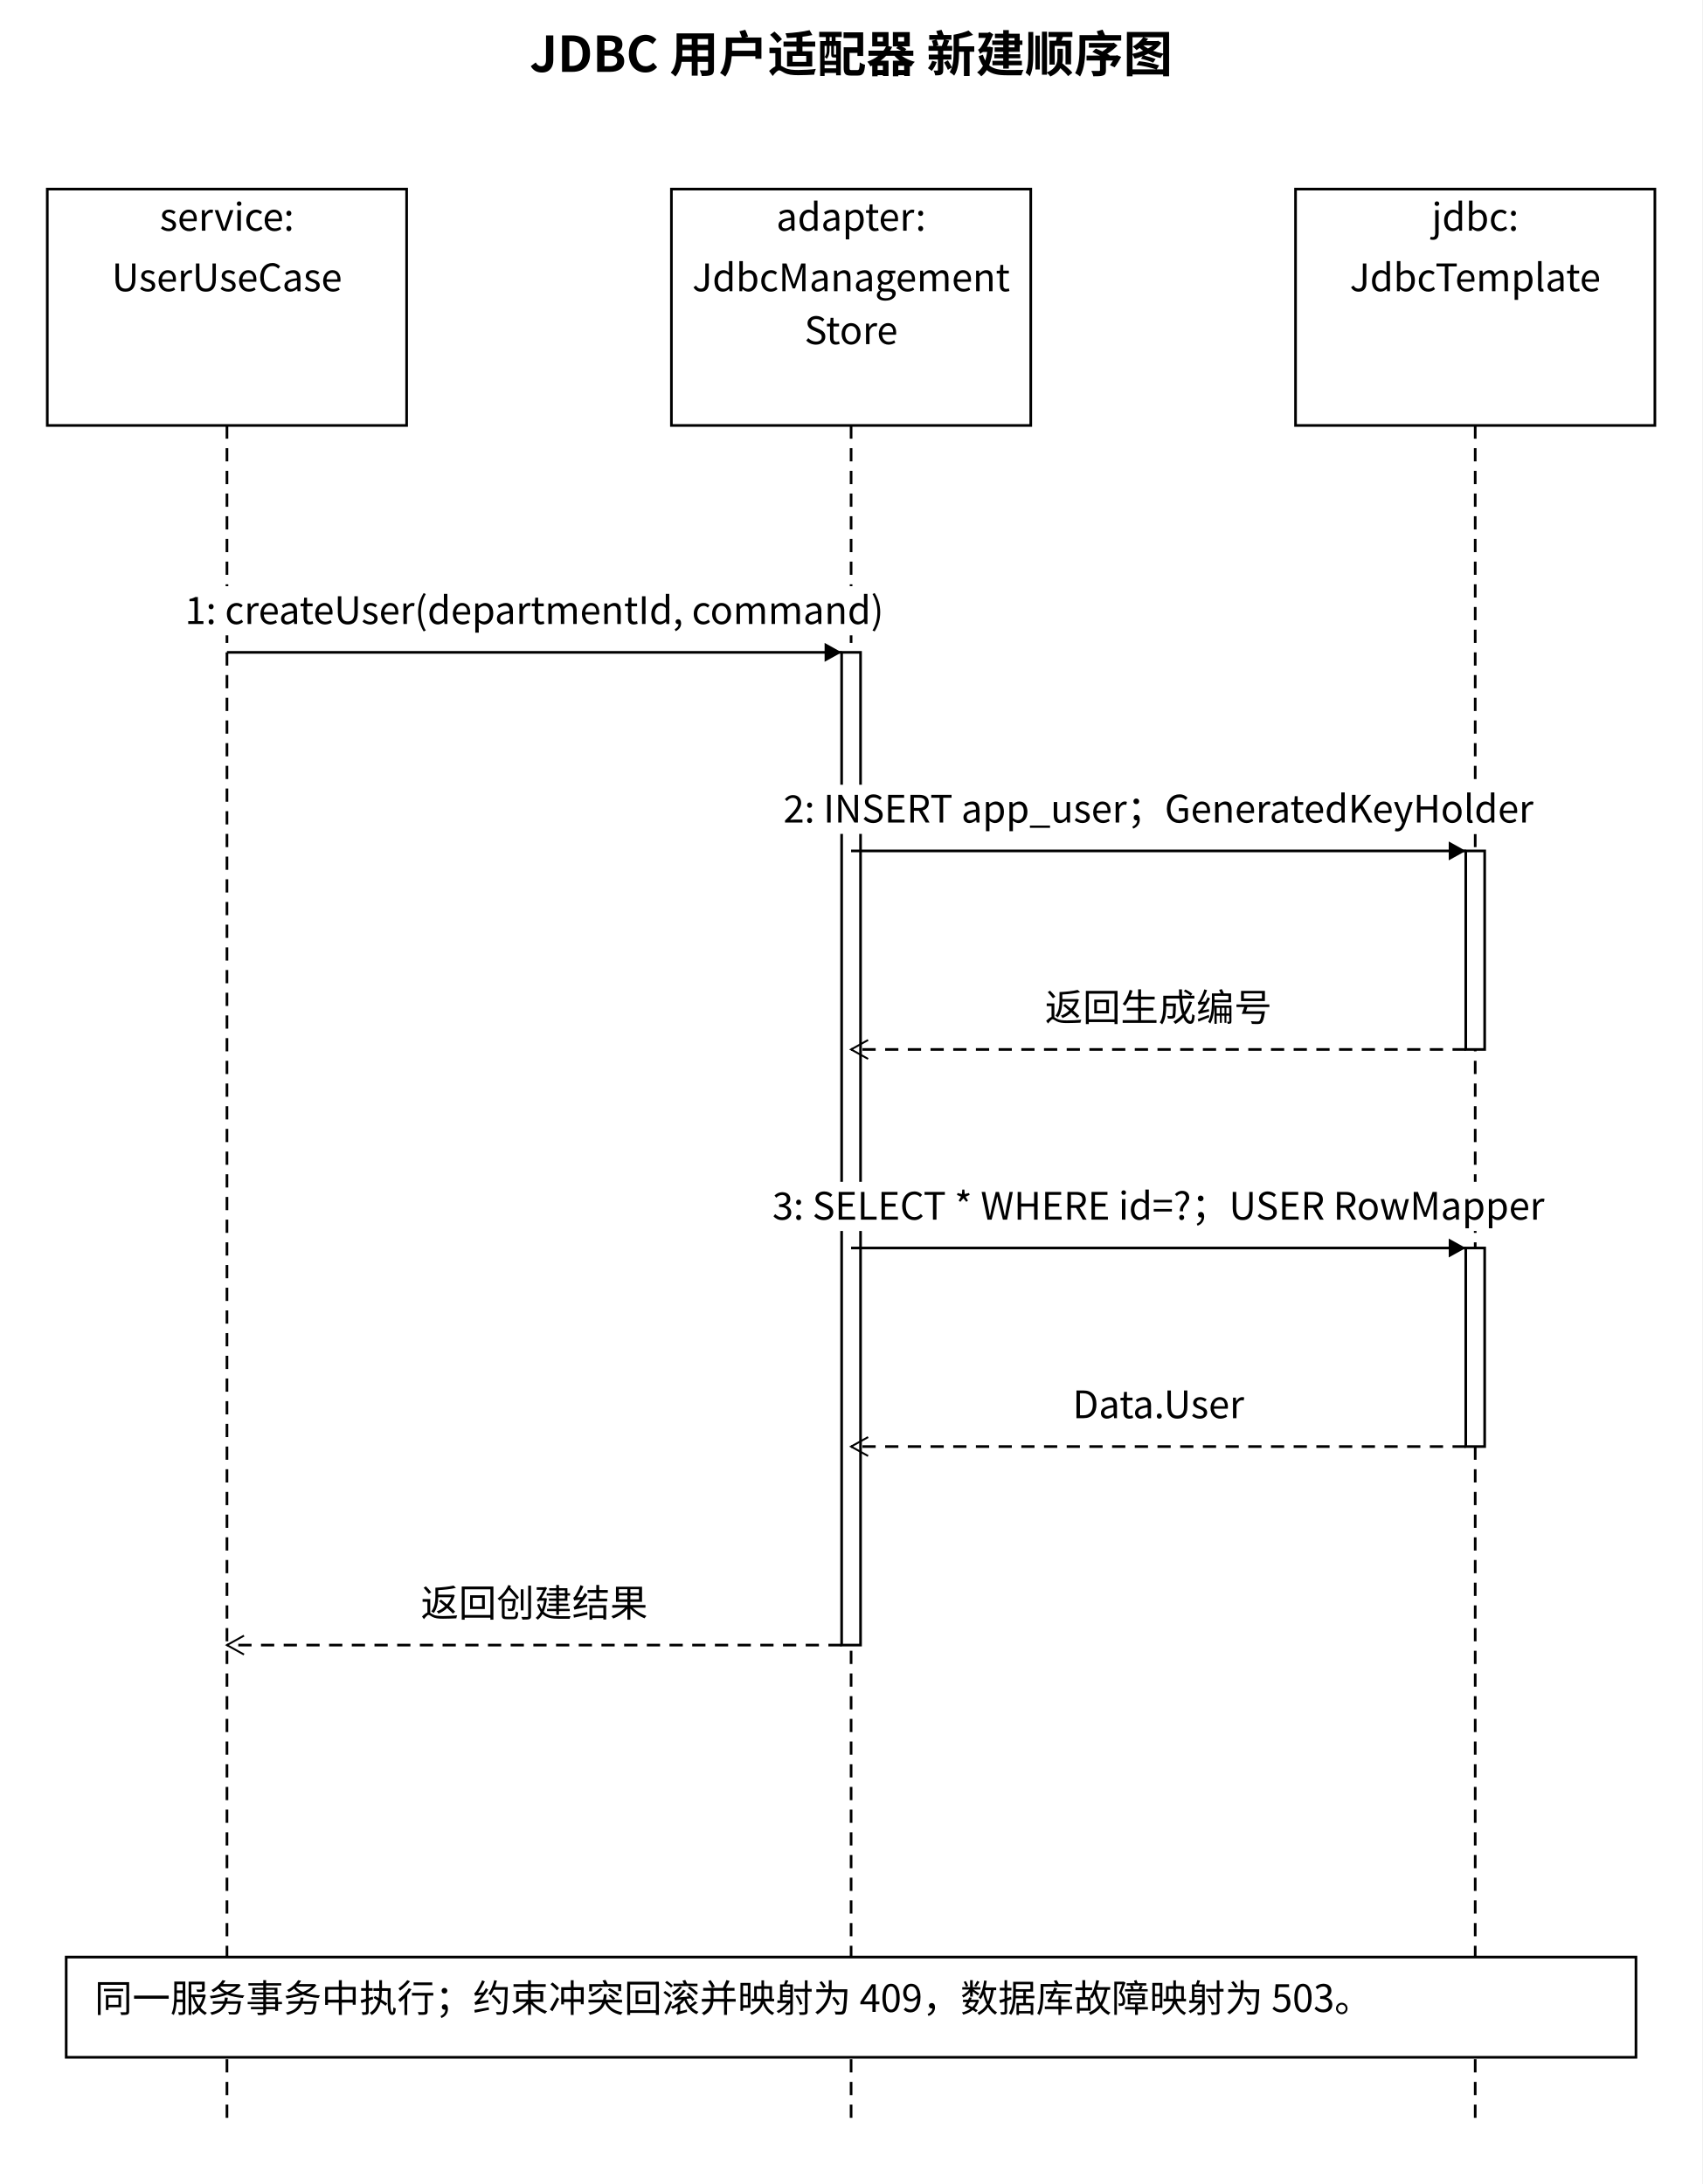
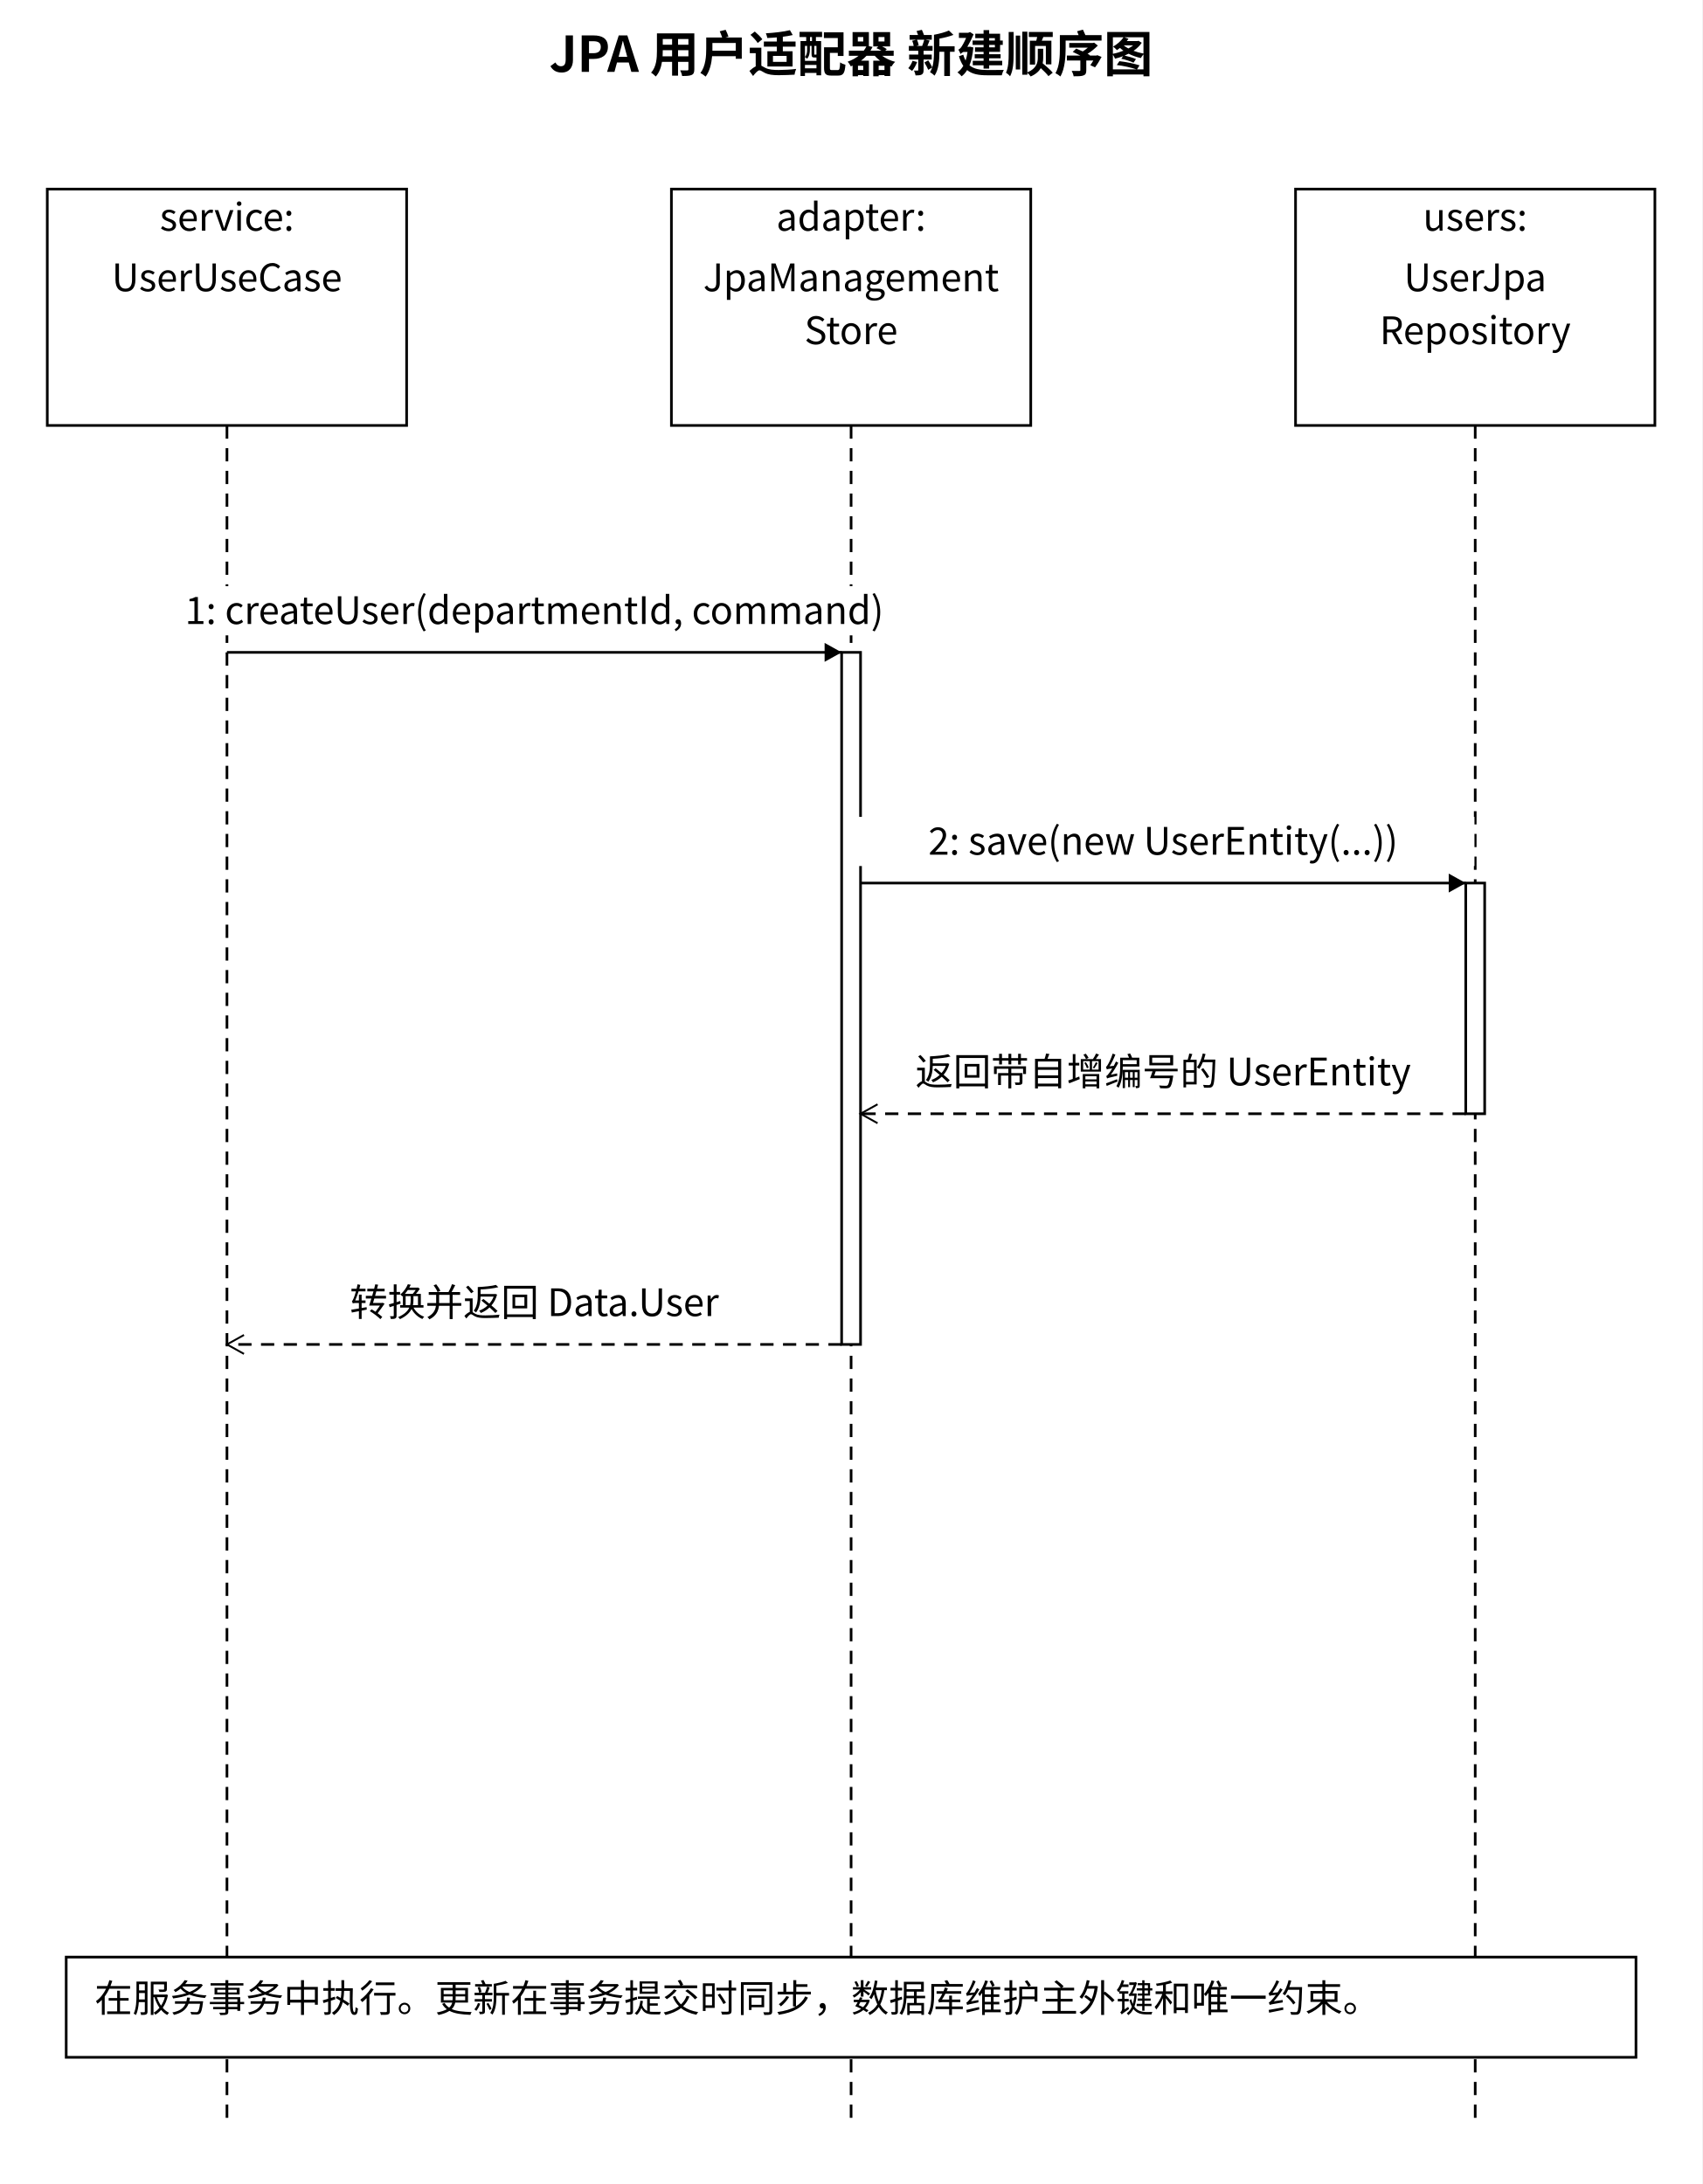
<svg xmlns="http://www.w3.org/2000/svg" width="900" height="1155" viewBox="0 0 900 1155">
  <style>text{font-family:'PingFang SC','Microsoft YaHei','Noto Sans CJK SC',system-ui,sans-serif;fill:black}</style>
  <defs>
    <marker id="open" markerWidth="12" markerHeight="12" refX="10" refY="6" orient="auto" markerUnits="userSpaceOnUse">
      <path d="M1,1 L10,6 L1,11" fill="none" stroke="black" />
    </marker>
    <marker id="filled" markerWidth="12" markerHeight="12" refX="10" refY="6" orient="auto" markerUnits="userSpaceOnUse">
      <path d="M1,1 L10,6 L1,11 Z" fill="black" />
    </marker>
    <marker id="triangle" markerWidth="16" markerHeight="16" refX="14" refY="8" orient="auto" markerUnits="userSpaceOnUse">
      <path d="M1,1 L14,8 L1,15 Z" fill="white" stroke="black" />
    </marker>
  </defs>
  <rect width="100%" height="100%" fill="white" />
-   <text x="450.0" y="38" font-size="26" text-anchor="middle" font-weight="600">JDBC 用户适配器 新建顺序图</text>
+   <text x="450.0" y="38" font-size="26" text-anchor="middle" font-weight="600">JPA 用户适配器 新建顺序图</text>
  <rect x="25" y="100" width="190" height="125" rx="0" fill="white" stroke="black" stroke-width="1.4" />
  <text x="120" y="122" font-size="20" text-anchor="middle" font-weight="400">service:</text>
  <text x="120" y="154" font-size="20" text-anchor="middle" font-weight="400">UserUseCase</text>
  <path d="M 120,225 L 120,1120" fill="none" stroke="black" stroke-width="1.4" stroke-dasharray="7 5" />
  <rect x="355" y="100" width="190" height="125" rx="0" fill="white" stroke="black" stroke-width="1.4" />
  <text x="450" y="122" font-size="20" text-anchor="middle" font-weight="400">adapter:</text>
-   <text x="450" y="154" font-size="20" text-anchor="middle" font-weight="400">JdbcManagement</text>
+   <text x="450" y="154" font-size="20" text-anchor="middle" font-weight="400">JpaManagement</text>
  <text x="450" y="182" font-size="20" text-anchor="middle" font-weight="400">Store</text>
  <path d="M 450,225 L 450,1120" fill="none" stroke="black" stroke-width="1.4" stroke-dasharray="7 5" />
  <rect x="685" y="100" width="190" height="125" rx="0" fill="white" stroke="black" stroke-width="1.4" />
-   <text x="780" y="122" font-size="20" text-anchor="middle" font-weight="400">jdbc:</text>
-   <text x="780" y="154" font-size="20" text-anchor="middle" font-weight="400">JdbcTemplate</text>
+   <text x="780" y="122" font-size="20" text-anchor="middle" font-weight="400">users:</text>
+   <text x="780" y="154" font-size="20" text-anchor="middle" font-weight="400">UserJpa</text>
+   <text x="780" y="182" font-size="20" text-anchor="middle" font-weight="400">Repository</text>
  <path d="M 780,225 L 780,1120" fill="none" stroke="black" stroke-width="1.4" stroke-dasharray="7 5" />
-   <rect x="445" y="345" width="10" height="525" rx="0" fill="white" stroke="black" stroke-width="1.4" />
+   <rect x="445" y="345" width="10" height="366" rx="0" fill="white" stroke="black" stroke-width="1.4" />
  <path d="M 120,345 L 445,345" fill="none" stroke="black" stroke-width="1.4" marker-end="url(#filled)" />
  <rect x="72.3" y="310" width="420.4" height="26" fill="white" />
  <text x="282.5" y="330" font-size="20" text-anchor="middle" font-weight="400">1: createUser(departmentId, command)</text>
-   <rect x="775" y="450" width="10" height="105" rx="0" fill="white" stroke="black" stroke-width="1.4" />
-   <path d="M 450,450 L 775,450" fill="none" stroke="black" stroke-width="1.4" marker-end="url(#filled)" />
-   <rect x="392.3" y="415" width="440.4" height="26" fill="white" />
-   <text x="612.5" y="435" font-size="20" text-anchor="middle" font-weight="400">2: INSERT app_user；GeneratedKeyHolder</text>
-   <path d="M 775,555 L 450,555" fill="none" stroke="black" stroke-width="1.4" stroke-dasharray="7 5" marker-end="url(#open)" />
-   <rect x="547.5" y="520" width="130" height="26" fill="white" />
-   <text x="612.5" y="540" font-size="20" text-anchor="middle" font-weight="400">返回生成编号</text>
-   <rect x="775" y="660" width="10" height="105" rx="0" fill="white" stroke="black" stroke-width="1.4" />
-   <path d="M 450,660 L 775,660" fill="none" stroke="black" stroke-width="1.4" marker-end="url(#filled)" />
-   <rect x="392.3" y="625" width="440.4" height="26" fill="white" />
-   <text x="612.5" y="645" font-size="20" text-anchor="middle" font-weight="400">3: SELECT * WHERE id=?；USER RowMapper</text>
-   <path d="M 775,765 L 450,765" fill="none" stroke="black" stroke-width="1.4" stroke-dasharray="7 5" marker-end="url(#open)" />
-   <rect x="556.2" y="730" width="112.6" height="26" fill="white" />
-   <text x="612.5" y="750" font-size="20" text-anchor="middle" font-weight="400">Data.User</text>
-   <path d="M 445,870 L 120,870" fill="none" stroke="black" stroke-width="1.4" stroke-dasharray="7 5" marker-end="url(#open)" />
-   <rect x="217.5" y="835" width="130" height="26" fill="white" />
-   <text x="282.5" y="855" font-size="20" text-anchor="middle" font-weight="400">返回创建结果</text>
+   <rect x="775" y="467" width="10" height="122" rx="0" fill="white" stroke="black" stroke-width="1.4" />
+   <path d="M 455,467 L 775,467" fill="none" stroke="black" stroke-width="1.4" marker-end="url(#filled)" />
+   <rect x="450.4" y="432" width="329.2" height="26" fill="white" />
+   <text x="615.0" y="452" font-size="20" text-anchor="middle" font-weight="400">2: save(new UserEntity(...))</text>
+   <path d="M 775,589 L 455,589" fill="none" stroke="black" stroke-width="1.4" stroke-dasharray="7 5" marker-end="url(#open)" />
+   <rect x="467.3" y="554" width="295.4" height="26" fill="white" />
+   <text x="615.0" y="574" font-size="20" text-anchor="middle" font-weight="400">返回带自增编号的 UserEntity</text>
+   <path d="M 445,711 L 120,711" fill="none" stroke="black" stroke-width="1.4" stroke-dasharray="7 5" marker-end="url(#open)" />
+   <rect x="170.5" y="676" width="224.0" height="26" fill="white" />
+   <text x="282.5" y="696" font-size="20" text-anchor="middle" font-weight="400">转换并返回 Data.User</text>
  <rect x="35" y="1035" width="830" height="53" rx="0" fill="white" stroke="black" stroke-width="1.4" />
-   <text x="50" y="1064" font-size="20" text-anchor="start" font-weight="400">同一服务事务中执行；约束冲突回滚并映射为 409，数据库故障映射为 503。</text>
+   <text x="50" y="1064" font-size="20" text-anchor="start" font-weight="400">在服务事务中执行。更新在事务提交时同步，数据库维护主外键和唯一约束。</text>
</svg>
